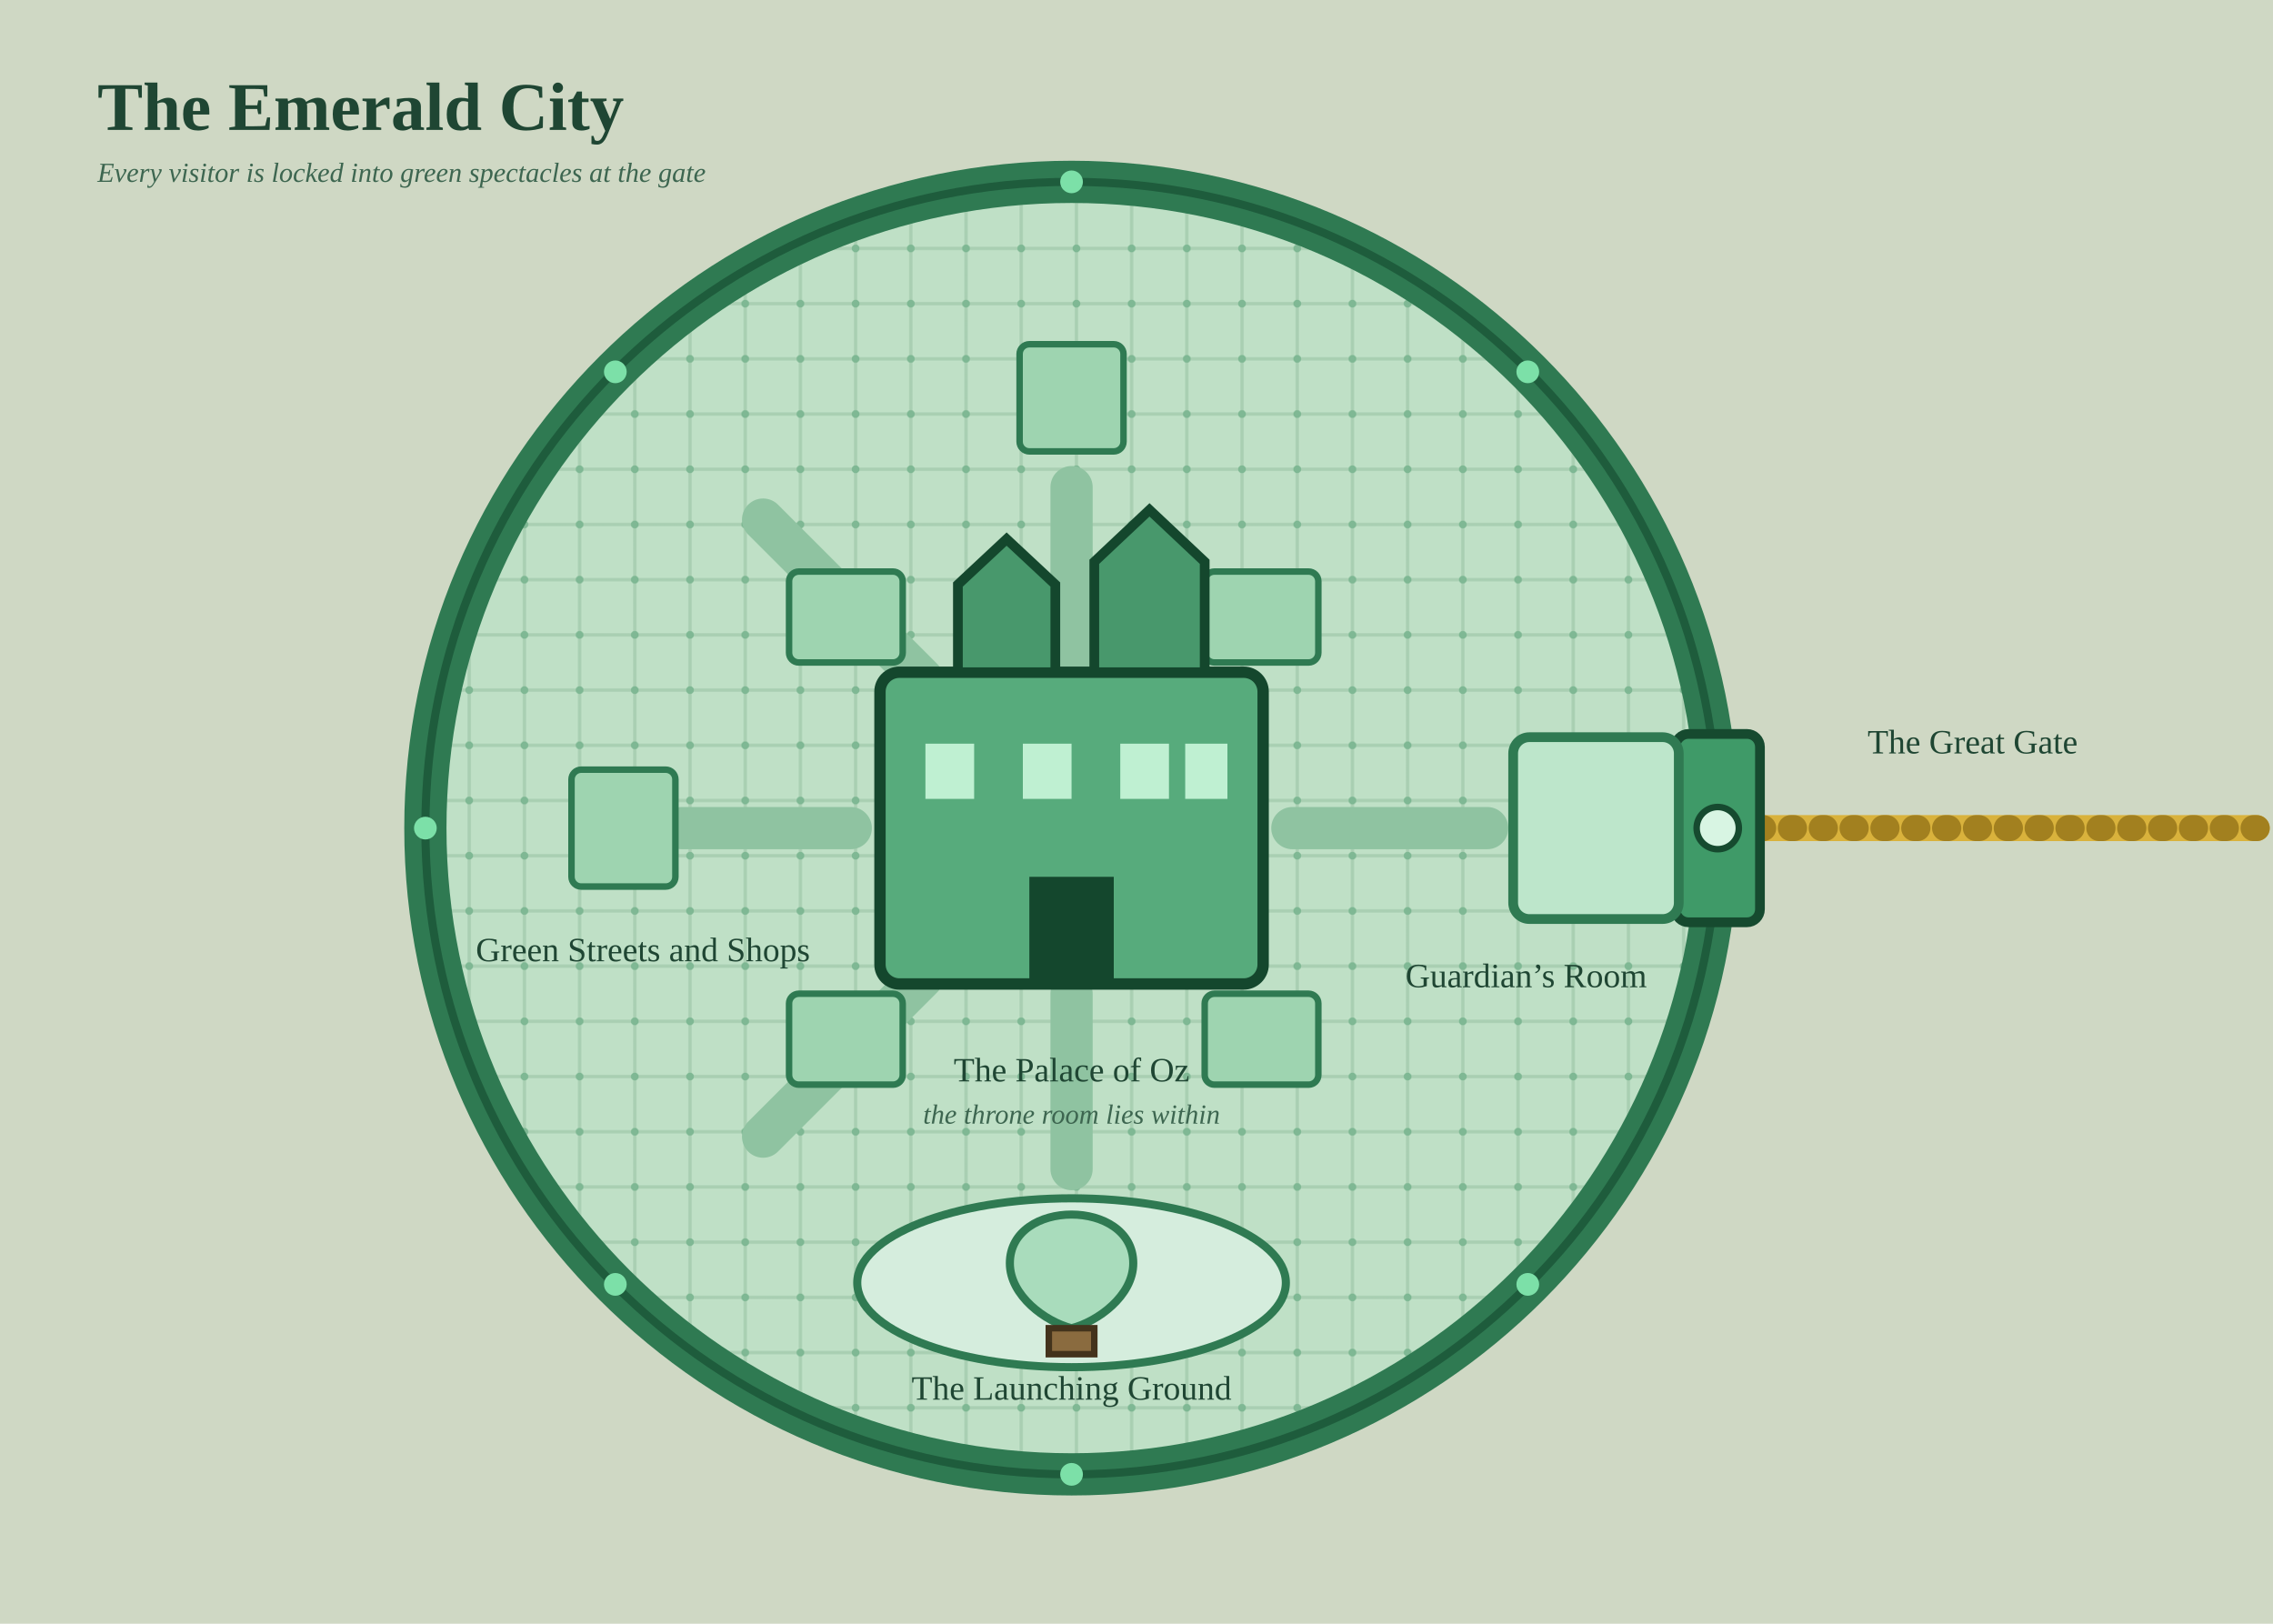
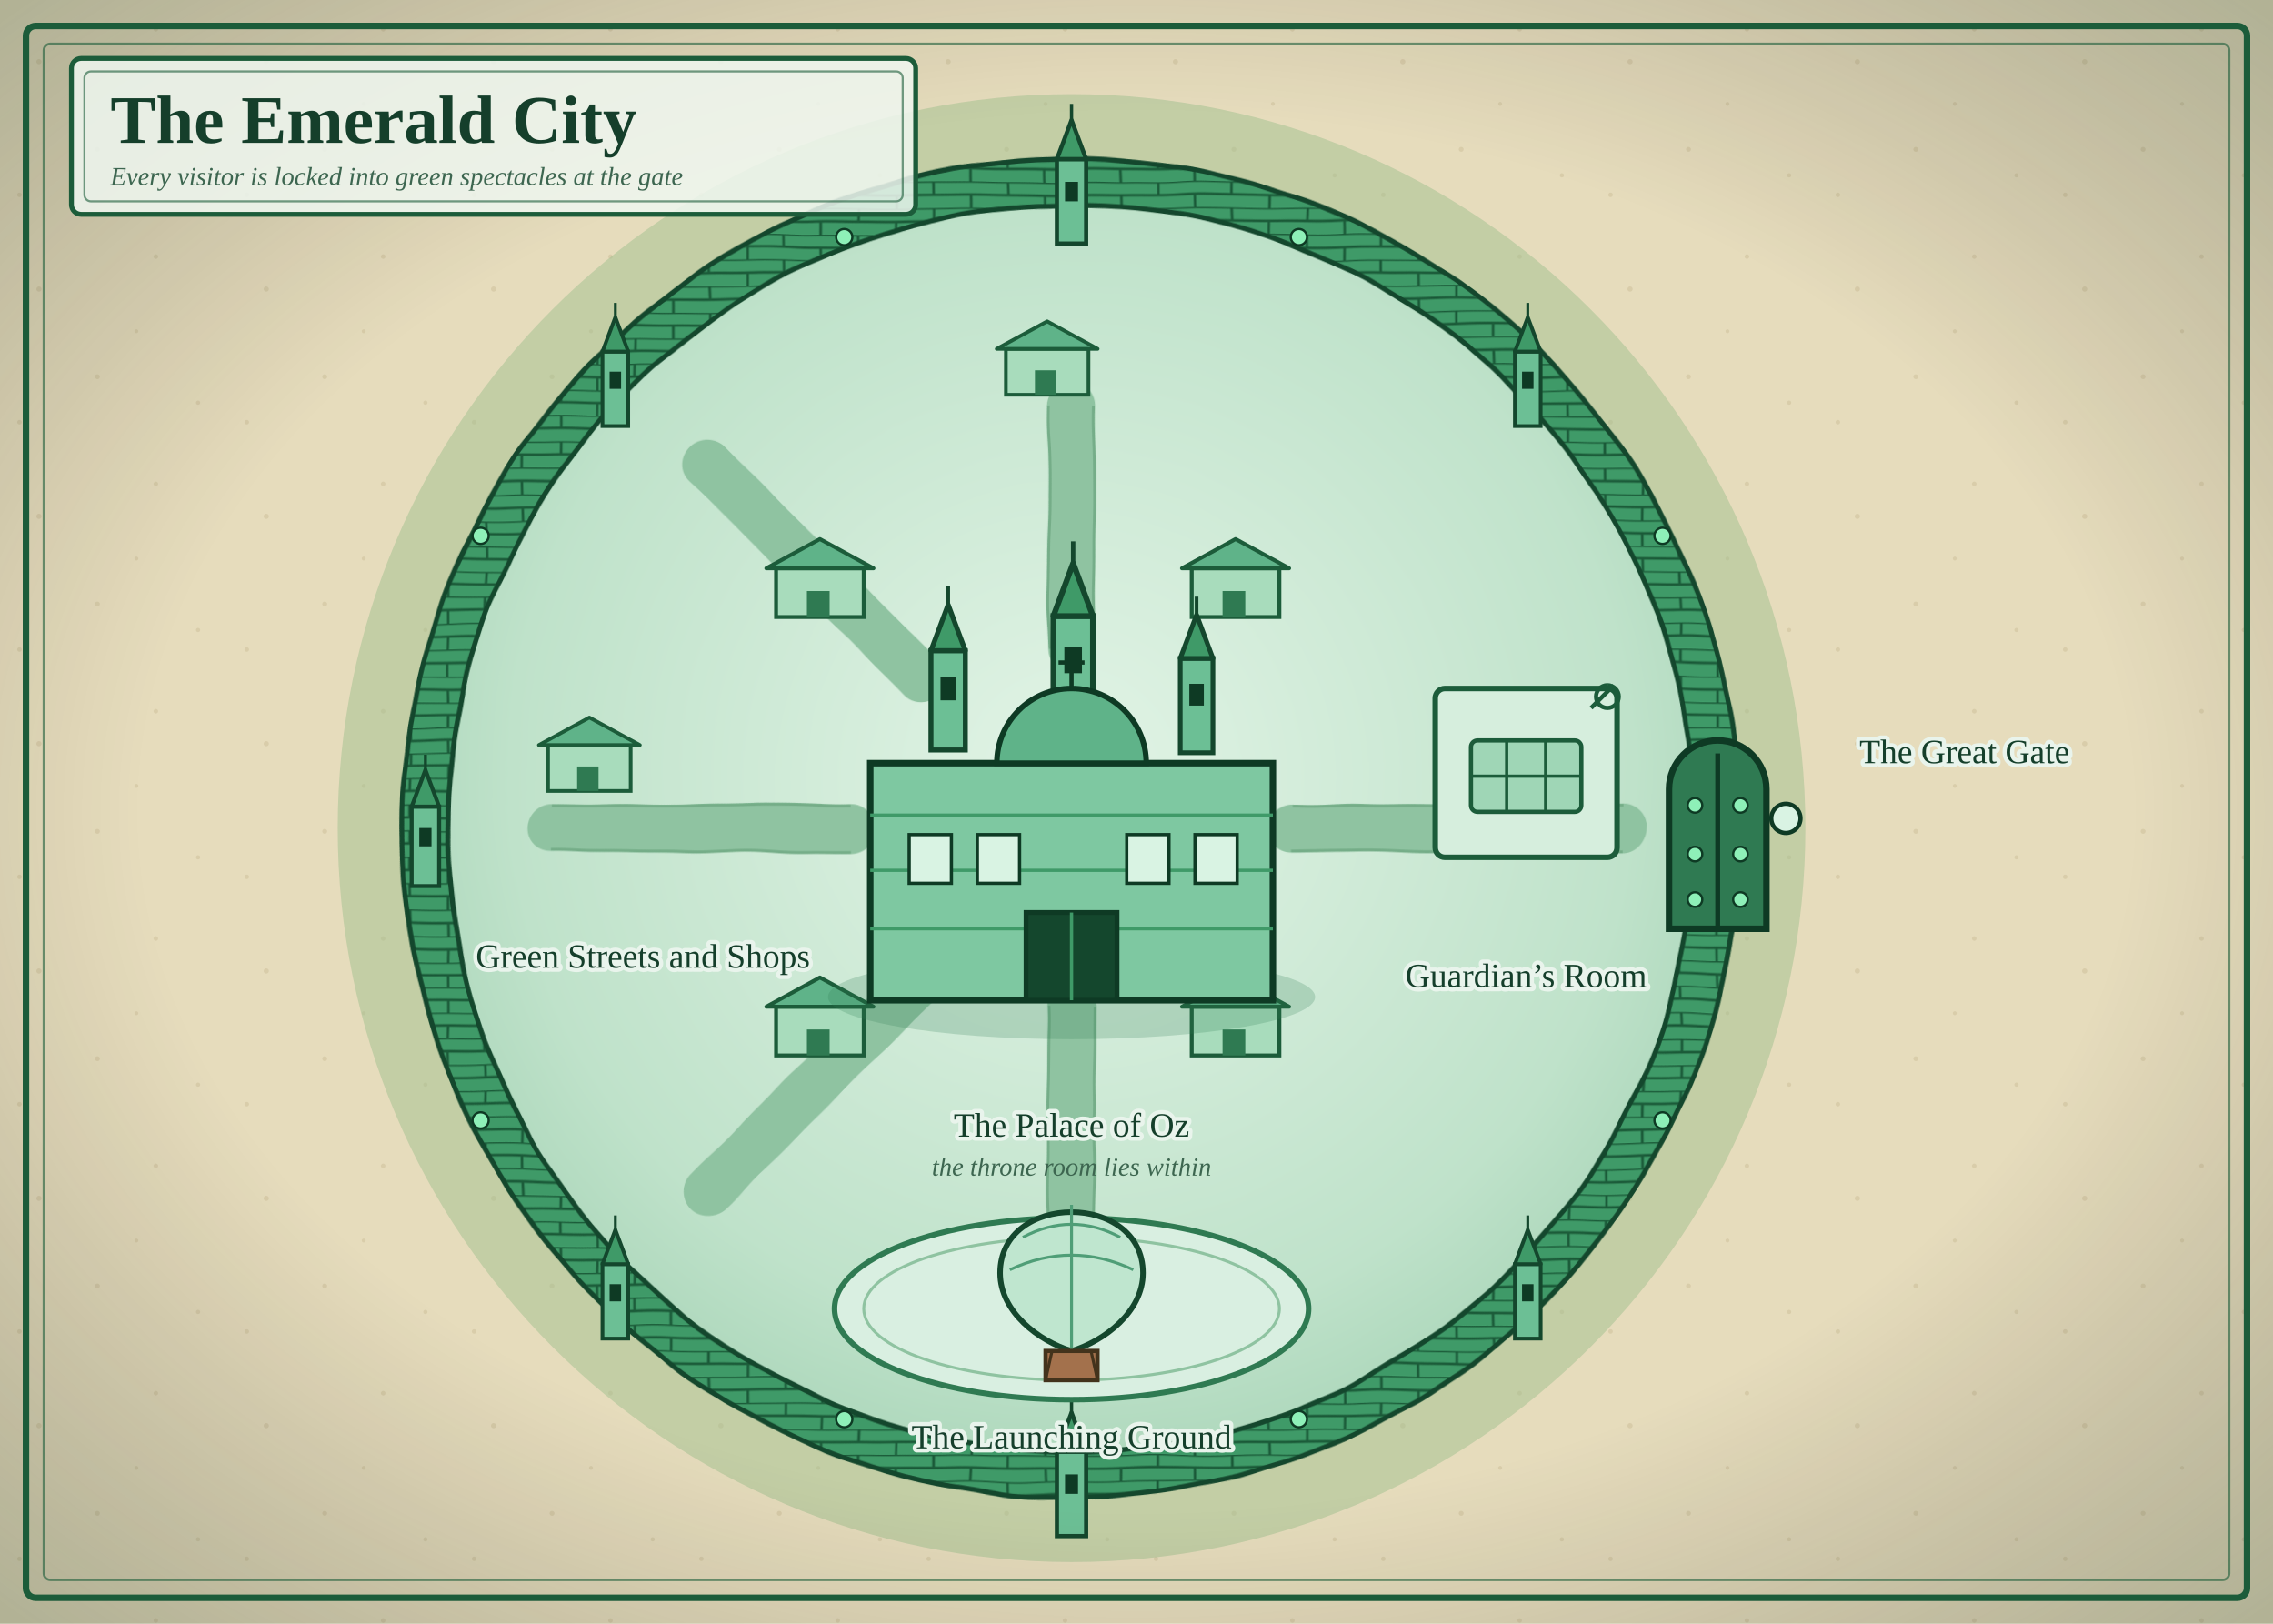
<svg xmlns="http://www.w3.org/2000/svg" width="1400" height="1000" viewBox="0 0 1400 1000">
  <defs>
-     <radialGradient id="citylight" cx="50%" cy="45%">
-       <stop offset="0%" stop-color="#d8f0dd" />
-       <stop offset="100%" stop-color="#a8d3b4" />
+     <filter id="wobble">
+       <feTurbulence type="fractalNoise" baseFrequency=".018" numOctaves="2" seed="9" result="n" />
+       <feDisplacementMap in="SourceGraphic" in2="n" scale="3.5" xChannelSelector="R" yChannelSelector="G" />
+     </filter>
+     <radialGradient id="glow" cx="50%" cy="46%" r="62%">
+       <stop offset="0%" stop-color="#e2f4e6" />
+       <stop offset="70%" stop-color="#bfe2ca" />
+       <stop offset="100%" stop-color="#9fcfb0" />
    </radialGradient>
-     <pattern id="cobble" width="34" height="34" patternUnits="userSpaceOnUse">
-       <rect width="34" height="34" fill="#bfe0c6" />
-       <path d="M0 17 H34 M17 0 V34" stroke="#a9cfb2" stroke-width="2" />
-       <circle cx="17" cy="17" r="2.4" fill="#7fb894" />
+     <radialGradient id="vignette" cx="50%" cy="50%" r="70%">
+       <stop offset="62%" stop-color="#000" stop-opacity="0" />
+       <stop offset="100%" stop-color="#1e3a28" stop-opacity=".26" />
+     </radialGradient>
+     <pattern id="paper" width="140" height="140" patternUnits="userSpaceOnUse">
+       <rect width="140" height="140" fill="#e6dcbc" />
+       <g fill="#cdbf99" fill-opacity=".5">
+         <circle cx="24" cy="38" r="1.6" />
+         <circle cx="96" cy="18" r="1.4" />
+         <circle cx="60" cy="92" r="1.5" />
+         <circle cx="122" cy="108" r="1.3" />
+         <circle cx="12" cy="120" r="1.4" />
+         <circle cx="84" cy="64" r="1.2" />
+       </g>
    </pattern>
+     <pattern id="courses" width="46" height="16" patternUnits="userSpaceOnUse">
+       <rect width="46" height="16" fill="#3f9a68" />
+       <path d="M0 0 H46 M0 8 H46 M23 0 V8 M0 8 V16 M46 8 V16" stroke="#1c5c3a" stroke-width="1.6" fill="none" />
+     </pattern>
+     <symbol id="roof" viewBox="0 0 70 52" overflow="visible">
+       <rect x="8" y="20" width="54" height="30" fill="#a8dcbc" stroke="#1c5c3a" stroke-width="2.4" />
+       <path d="M2 20 L35 2 L68 20 Z" fill="#5fb389" stroke="#1c5c3a" stroke-width="2.4" stroke-linejoin="round" />
+       <rect x="27" y="34" width="14" height="16" fill="#2f7a52" />
+     </symbol>
+     <symbol id="spire" viewBox="0 0 34 78" overflow="visible">
+       <rect x="8" y="26" width="18" height="52" fill="#6cbf95" stroke="#14472d" stroke-width="2.6" />
+       <path d="M8 26 L17 2 L26 26 Z" fill="#3f9a68" stroke="#14472d" stroke-width="2.6" stroke-linejoin="round" />
+       <rect x="13" y="40" width="8" height="12" fill="#0e3a24" />
+       <path d="M17 2 V-8" stroke="#14472d" stroke-width="2" />
+     </symbol>
    <style>
-       .t{font-family:Georgia,'Times New Roman',serif;fill:#1f4633}
-       .title{font-size:42px;font-weight:bold}
-       .feat{font-size:21px}
-       .note{font-size:17px;font-style:italic;fill:#3d6650}
-       .street{fill:none;stroke:#8fc3a1;stroke-width:26;stroke-linecap:round}
-       .road{fill:none;stroke:#d9b23c;stroke-width:16;stroke-linecap:round}
-       .roadline{fill:none;stroke:#a2801f;stroke-width:16;stroke-linecap:round;stroke-dasharray:2 17}
+       .t{font-family:Georgia,'Times New Roman',serif;fill:#153f2b}
+       .feat{font-size:21px;paint-order:stroke;stroke:#e9f4ec;stroke-width:5;stroke-linejoin:round}
+       .note{font-size:16px;font-style:italic;fill:#3d6650}
    </style>
  </defs>
-   <rect width="1400" height="1000" fill="#cfd8c4" />
-   <circle cx="660" cy="510" r="410" fill="url(#citylight)" />
-   <clipPath id="walls">
-     <circle cx="660" cy="510" r="398" />
-   </clipPath>
-   <g clip-path="url(#walls)">
-     <rect width="1400" height="1000" fill="url(#cobble)" />
+   <rect width="1400" height="1000" fill="url(#paper)" />
+   <g opacity=".5" fill="#9fbf8e">
+     <circle cx="660" cy="510" r="452" />
  </g>
-   <circle cx="660" cy="510" r="398" fill="none" stroke="#2f7a52" stroke-width="26" />
-   <circle cx="660" cy="510" r="398" fill="none" stroke="#1e5c3c" stroke-width="5" />
-   <g fill="#7ce0a8">
-     <circle cx="660" cy="112" r="7" />
-     <circle cx="941" cy="229" r="7" />
-     <circle cx="1058" cy="510" r="7" />
-     <circle cx="941" cy="791" r="7" />
-     <circle cx="660" cy="908" r="7" />
-     <circle cx="379" cy="791" r="7" />
-     <circle cx="262" cy="510" r="7" />
-     <circle cx="379" cy="229" r="7" />
+   <g filter="url(#wobble)">
+     <circle cx="660" cy="510" r="398" fill="url(#glow)" />
+     <g stroke="#8fc3a1" stroke-width="30" stroke-linecap="round" fill="none">
+       <path d="M1000 510 H796" />
+       <path d="M660 250 V400" />
+       <path d="M660 770 V620" />
+       <path d="M340 510 H524" />
+       <path d="M436 286 L568 418" />
+       <path d="M436 734 L568 602" />
+     </g>
+     <g stroke="#6ea882" stroke-width="1.6" fill="none" opacity=".8">
+       <path d="M1000 496 H796 M1000 524 H796 M646 250 V400 M674 250 V400                M646 620 V770 M674 620 V770 M340 496 H524 M340 524 H524" />
+     </g>
+     <circle cx="660" cy="510" r="398" fill="none" stroke="url(#courses)" stroke-width="28" />
+     <circle cx="660" cy="510" r="412" fill="none" stroke="#14472d" stroke-width="3" />
+     <circle cx="660" cy="510" r="384" fill="none" stroke="#14472d" stroke-width="3" />
  </g>
-   <path class="road" d="M1390 510 H1074" />
-   <path class="roadline" d="M1390 510 H1074" />
-   <g transform="translate(1058,510)">
-     <rect x="-26" y="-58" width="52" height="116" rx="8" fill="#3f9a68" stroke="#164a2f" stroke-width="6" />
-     <circle cx="0" cy="0" r="13" fill="#d8f5e3" stroke="#164a2f" stroke-width="4" />
-   </g>
-   <rect x="932" y="454" width="102" height="112" rx="10" fill="#bde6cb" stroke="#2f7a52" stroke-width="6" />
-   <text class="t feat" x="940" y="608" text-anchor="middle">Guardian’s Room</text>
-   <text class="t feat" x="1215" y="464" text-anchor="middle">The Great Gate</text>
-   <path class="street" d="M916 510 H796" />
-   <path class="street" d="M660 300 V416" />
-   <path class="street" d="M660 720 V612" />
-   <path class="street" d="M420 510 H524" />
-   <path class="street" d="M470 320 L568 418" />
-   <path class="street" d="M470 700 L568 602" />
-   <g fill="#9ed4b0" stroke="#2f7a52" stroke-width="4">
-     <rect x="742" y="352" width="70" height="56" rx="6" />
-     <rect x="742" y="612" width="70" height="56" rx="6" />
-     <rect x="486" y="352" width="70" height="56" rx="6" />
-     <rect x="486" y="612" width="70" height="56" rx="6" />
-     <rect x="352" y="474" width="64" height="72" rx="6" />
-     <rect x="628" y="212" width="64" height="66" rx="6" />
-   </g>
-   <text class="t feat" x="396" y="592" text-anchor="middle">Green Streets and Shops</text>
-   <g transform="translate(660,510)">
-     <rect x="-118" y="-96" width="236" height="192" rx="12" fill="#57ab7c" stroke="#14472d" stroke-width="7" />
-     <path d="M-70 -96 L-70 -150 L-40 -178 L-10 -150 L-10 -96 Z" fill="#48986c" stroke="#14472d" stroke-width="6" />
-     <path d="M14 -96 L14 -164 L48 -196 L82 -164 L82 -96 Z" fill="#48986c" stroke="#14472d" stroke-width="6" />
-     <rect x="-26" y="30" width="52" height="66" fill="#14472d" />
-     <g fill="#bff0d2">
-       <rect x="-90" y="-52" width="30" height="34" />
-       <rect x="-30" y="-52" width="30" height="34" />
-       <rect x="30" y="-52" width="30" height="34" />
-       <rect x="70" y="-52" width="26" height="34" />
+   <g>
+     <g transform="translate(660,112)">
+       <use href="#spire" x="-17" y="-40" width="34" height="78" />
+     </g>
+     <g transform="translate(941,229)">
+       <use href="#spire" x="-15" y="-36" width="30" height="70" />
+     </g>
+     <g transform="translate(941,791)">
+       <use href="#spire" x="-15" y="-36" width="30" height="70" />
+     </g>
+     <g transform="translate(660,908)">
+       <use href="#spire" x="-17" y="-40" width="34" height="78" />
+     </g>
+     <g transform="translate(379,791)">
+       <use href="#spire" x="-15" y="-36" width="30" height="70" />
+     </g>
+     <g transform="translate(379,229)">
+       <use href="#spire" x="-15" y="-36" width="30" height="70" />
+     </g>
+     <g transform="translate(262,510)">
+       <use href="#spire" x="-16" y="-38" width="32" height="74" />
    </g>
  </g>
-   <text class="t feat" x="660" y="666" text-anchor="middle">The Palace of Oz</text>
-   <text class="t note" x="660" y="692" text-anchor="middle">the throne room lies within</text>
-   <ellipse cx="660" cy="790" rx="132" ry="52" fill="#d5eddd" stroke="#2f7a52" stroke-width="5" />
-   <g transform="translate(660,772)">
-     <path d="M-38 6 C-38 -34 38 -34 38 6 C38 26 16 42 0 46 C-16 42 -38 26 -38 6 Z" fill="#a9dcbc" stroke="#2f7a52" stroke-width="5" />
-     <path d="M-14 46 h28 v16 h-28 z" fill="#8a6b3f" stroke="#43331c" stroke-width="4" />
+   <g fill="#8ef0b8" stroke="#0e3a24" stroke-width="1.4">
+     <circle cx="800" cy="146" r="5" />
+     <circle cx="1024" cy="330" r="5" />
+     <circle cx="1024" cy="690" r="5" />
+     <circle cx="800" cy="874" r="5" />
+     <circle cx="520" cy="874" r="5" />
+     <circle cx="296" cy="690" r="5" />
+     <circle cx="296" cy="330" r="5" />
+     <circle cx="520" cy="146" r="5" />
  </g>
-   <text class="t feat" x="660" y="862" text-anchor="middle">The Launching Ground</text>
-   <text class="t title" x="60" y="80">The Emerald City</text>
-   <text class="t note" x="60" y="112">Every visitor is locked into green spectacles at the gate</text>
+   <path d="M1396 510 H1076" stroke="#d8ab34" stroke-width="20" stroke-linecap="round" filter="url(#wobble)" />
+   <path d="M1396 510 H1076" stroke="#8f6d18" stroke-width="20" stroke-dasharray="1 15" stroke-opacity=".85" filter="url(#wobble)" />
+   <g transform="translate(1058,510)">
+     <path d="M-30 62 V-24 a30 30 0 0 1 60 0 V62 Z" fill="#2f7a52" stroke="#0e3a24" stroke-width="4" />
+     <path d="M0 62 V-46" stroke="#0e3a24" stroke-width="3" />
+     <g fill="#8ef0b8" stroke="#0e3a24" stroke-width="1.4">
+       <circle cx="-14" cy="-14" r="4.5" />
+       <circle cx="14" cy="-14" r="4.5" />
+       <circle cx="-14" cy="16" r="4.5" />
+       <circle cx="14" cy="16" r="4.5" />
+       <circle cx="-14" cy="44" r="4.5" />
+       <circle cx="14" cy="44" r="4.5" />
+     </g>
+     <circle cx="42" cy="-6" r="9" fill="#d9f3e3" stroke="#0e3a24" stroke-width="2.6" />
+   </g>
+   <g transform="translate(940,470)">
+     <rect x="-56" y="-46" width="112" height="104" rx="6" fill="#d6eedd" stroke="#1c5c3a" stroke-width="3.4" />
+     <rect x="-34" y="-14" width="68" height="44" rx="4" fill="#9fd6b6" stroke="#1c5c3a" stroke-width="2.6" />
+     <g stroke="#1c5c3a" stroke-width="2">
+       <path d="M-34 8 H34 M-12 -14 V30 M12 -14 V30" />
+     </g>
+     <path d="M40 -34 l14 -14 M50 -48 a7 7 0 1 0 .1 0" fill="none" stroke="#1c5c3a" stroke-width="2.6" />
+   </g>
+   <use href="#roof" x="726" y="330" width="70" height="52" />
+   <use href="#roof" x="726" y="600" width="70" height="52" />
+   <use href="#roof" x="470" y="330" width="70" height="52" />
+   <use href="#roof" x="470" y="600" width="70" height="52" />
+   <use href="#roof" x="330" y="440" width="66" height="49" />
+   <use href="#roof" x="612" y="196" width="66" height="49" />
+   <use href="#roof" x="612" y="782" width="62" height="46" />
+   <g transform="translate(660,510)">
+     <ellipse cx="0" cy="104" rx="150" ry="26" fill="#2f7a52" opacity=".22" />
+     <rect x="-124" y="-40" width="248" height="146" fill="#7ec8a1" stroke="#0e3a24" stroke-width="4" />
+     <g stroke="#3f9a68" stroke-width="2">
+       <path d="M-124 -8 H124 M-124 26 H124 M-124 62 H124" />
+     </g>
+     <use href="#spire" x="-96" y="-140" width="40" height="92" />
+     <use href="#spire" x="-22" y="-166" width="46" height="106" />
+     <use href="#spire" x="58" y="-134" width="38" height="88" />
+     <path d="M-46 -40 a46 46 0 0 1 92 0 Z" fill="#5fb389" stroke="#0e3a24" stroke-width="3.4" />
+     <path d="M0 -86 V-102 M-8 -102 h16" stroke="#0e3a24" stroke-width="2.6" />
+     <rect x="-28" y="52" width="56" height="54" fill="#14472d" stroke="#0e3a24" stroke-width="3" />
+     <path d="M0 52 V106" stroke="#3f9a68" stroke-width="2" />
+     <g fill="#d9f3e3" stroke="#0e3a24" stroke-width="2">
+       <rect x="-100" y="4" width="26" height="30" />
+       <rect x="-58" y="4" width="26" height="30" />
+       <rect x="34" y="4" width="26" height="30" />
+       <rect x="76" y="4" width="26" height="30" />
+     </g>
+   </g>
+   <g transform="translate(660,790)">
+     <ellipse cx="0" cy="16" rx="146" ry="56" fill="#d9efe1" stroke="#2f7a52" stroke-width="3.4" />
+     <ellipse cx="0" cy="16" rx="128" ry="44" fill="none" stroke="#8fc3a1" stroke-width="1.8" />
+     <g transform="translate(0,-14)">
+       <path d="M-44 8 C-44 -42 44 -42 44 8 C44 32 20 50 0 56 C-20 50 -44 32 -44 8 Z" fill="#bfe6cf" stroke="#14472d" stroke-width="3.4" />
+       <g stroke="#4f9e77" stroke-width="1.8" fill="none">
+         <path d="M-30 -14 q30 -16 60 0 M-38 6 q38 -18 76 0 M0 -34 V56" />
+       </g>
+       <path d="M-16 56 h32 v18 h-32 z" fill="#a3714c" stroke="#43331c" stroke-width="2.6" />
+       <path d="M-12 56 l-4 18 M12 56 l4 18" stroke="#43331c" stroke-width="1.8" />
+     </g>
+   </g>
+   <g class="t feat">
+     <text x="1210" y="470" text-anchor="middle">The Great Gate</text>
+     <text x="940" y="608" text-anchor="middle">Guardian’s Room</text>
+     <text x="396" y="596" text-anchor="middle">Green Streets and Shops</text>
+     <text x="660" y="700" text-anchor="middle">The Palace of Oz</text>
+     <text x="660" y="892" text-anchor="middle">The Launching Ground</text>
+   </g>
+   <text class="t note" x="660" y="724" text-anchor="middle">the throne room lies within</text>
+   <rect width="1400" height="1000" fill="url(#vignette)" />
+   <g transform="translate(44,36)">
+     <rect x="0" y="0" width="520" height="96" rx="6" fill="#eef7f0" fill-opacity=".85" stroke="#1c5c3a" stroke-width="3" />
+     <rect x="8" y="8" width="504" height="80" rx="4" fill="none" stroke="#1c5c3a" stroke-width="1.3" stroke-opacity=".6" />
+     <text class="t" x="24" y="52" font-size="42" font-weight="bold">The Emerald City</text>
+     <text class="t note" x="24" y="78">Every visitor is locked into green spectacles at the gate</text>
+   </g>
+   <rect x="16" y="16" width="1368" height="968" rx="6" fill="none" stroke="#1c5c3a" stroke-width="4" />
+   <rect x="27" y="27" width="1346" height="946" rx="4" fill="none" stroke="#1c5c3a" stroke-width="1.5" stroke-opacity=".6" />
</svg>
